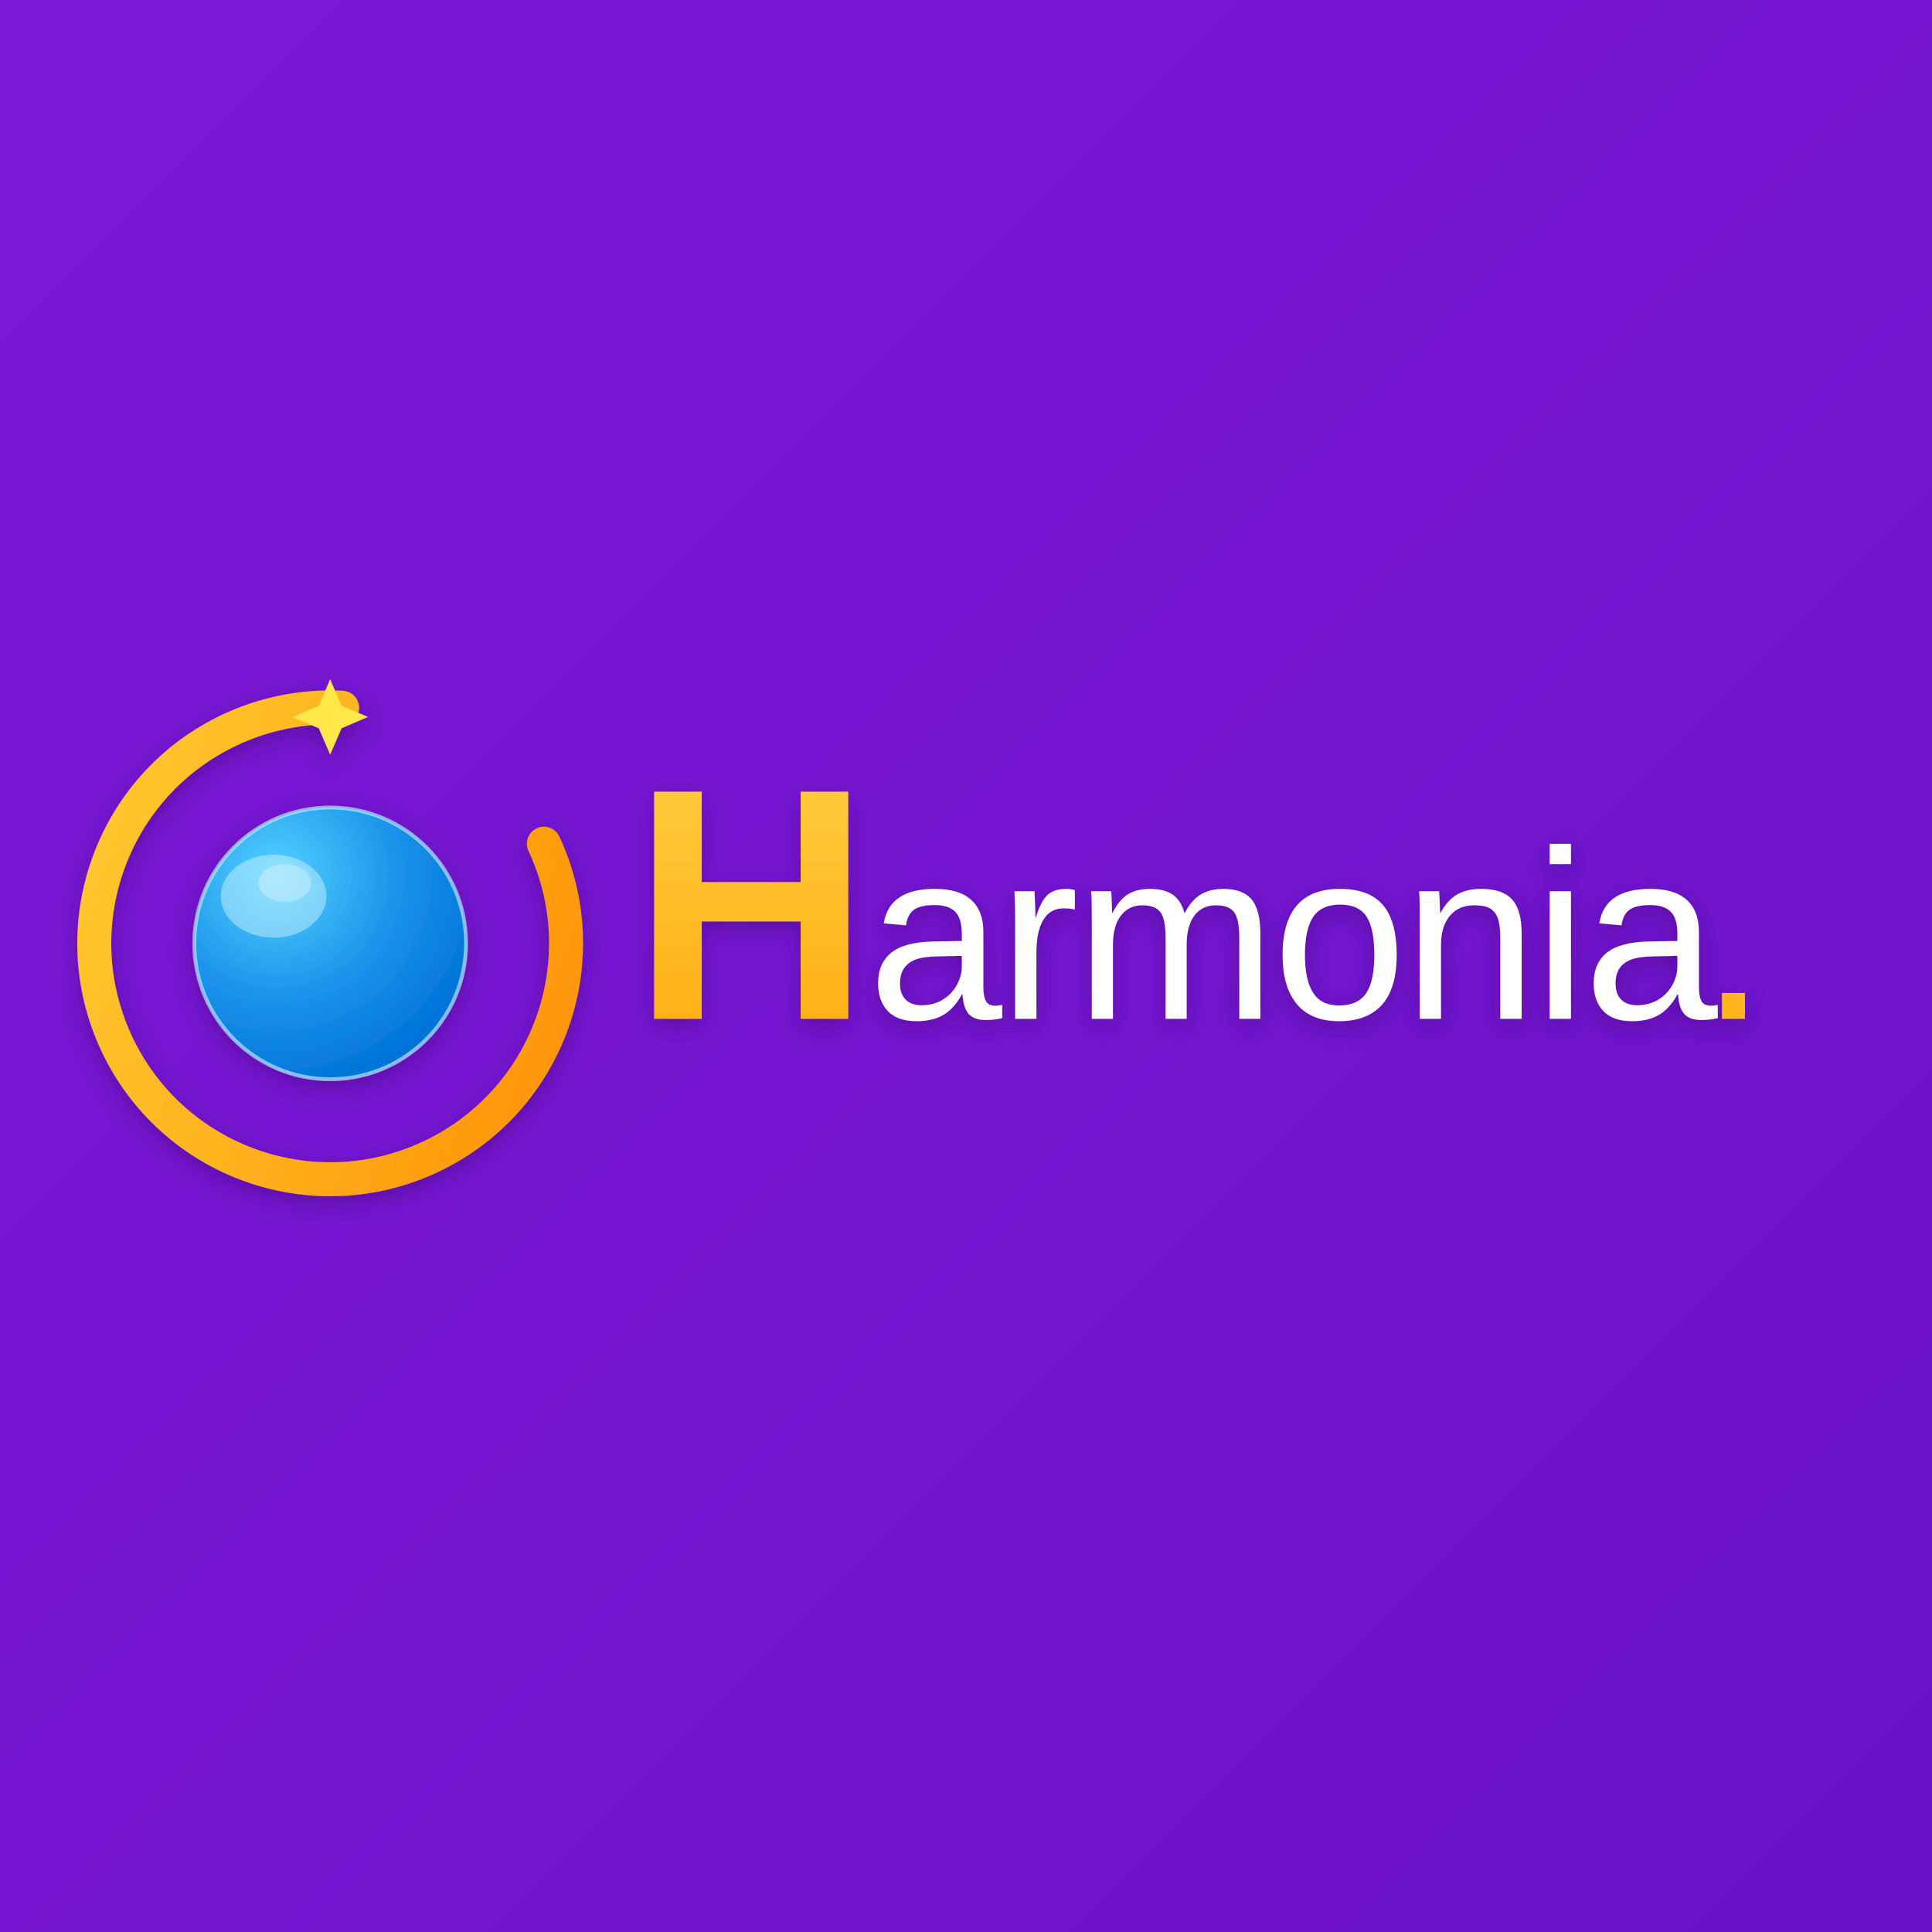
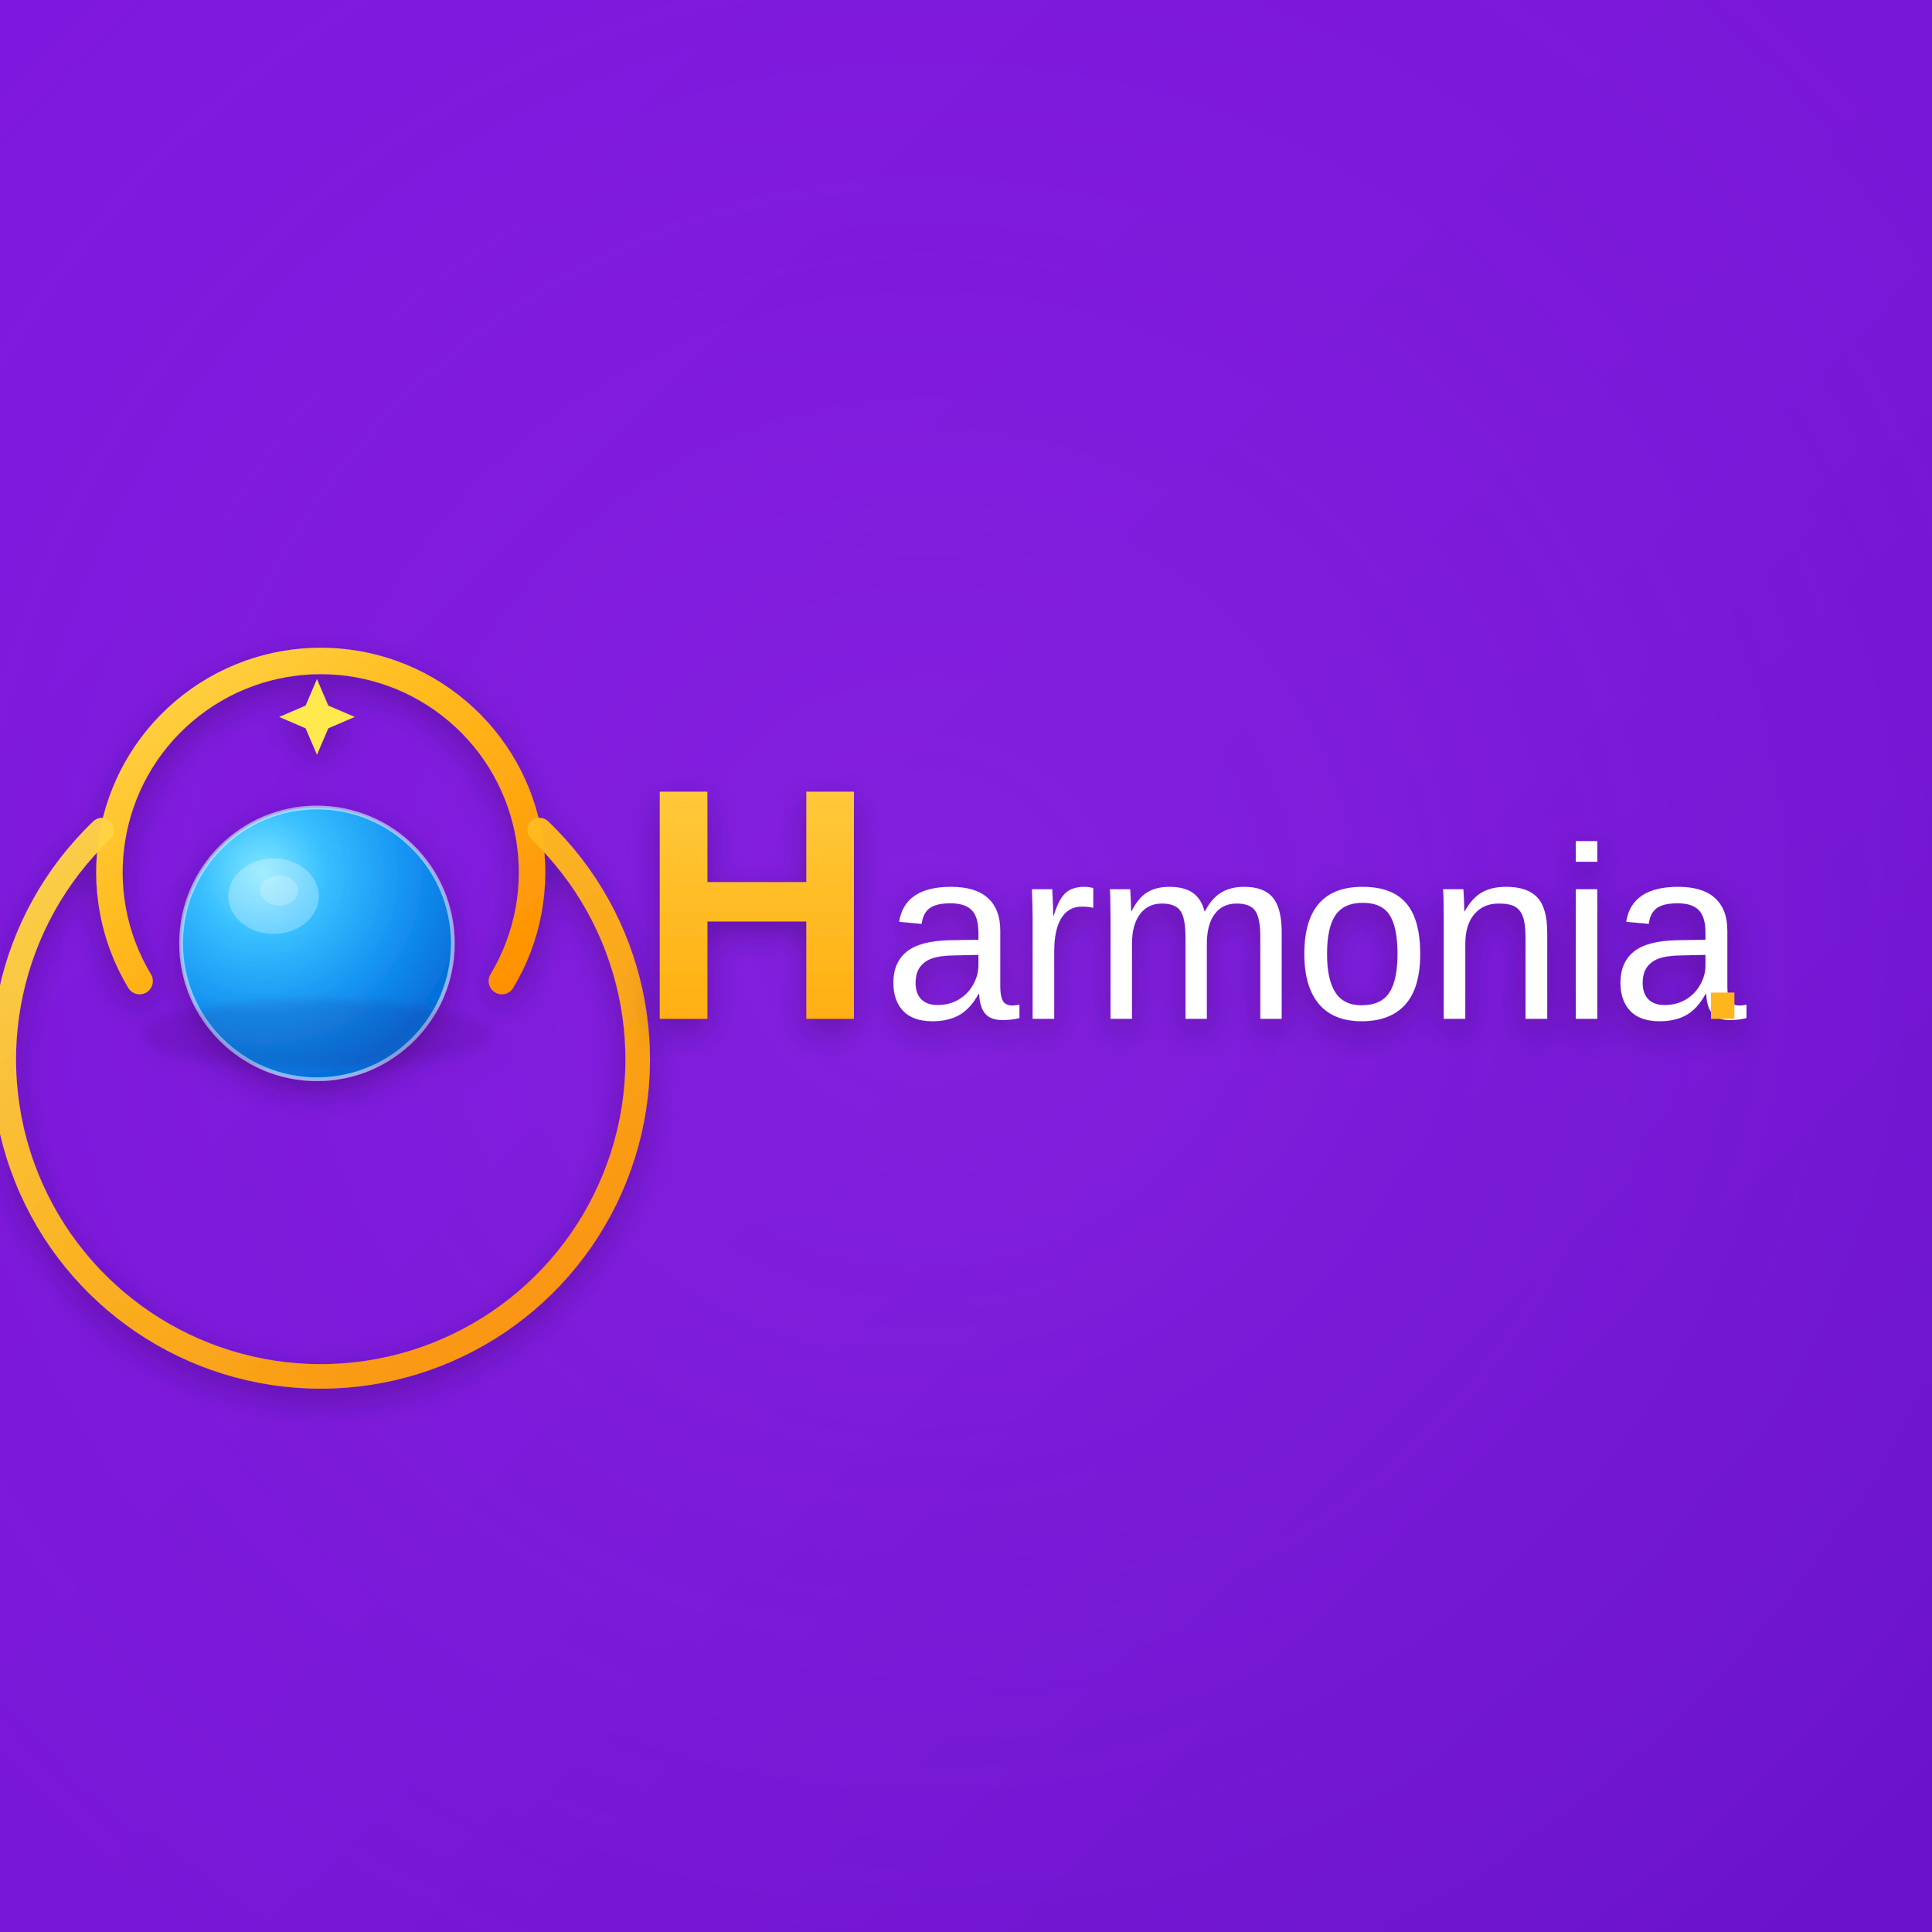
<svg xmlns="http://www.w3.org/2000/svg" width="1024" height="1024" viewBox="0 0 1024 1024">
  <defs>
-     <linearGradient id="bgGrad" x1="0" y1="0" x2="1" y2="1">
-       <stop offset="0%" stop-color="#7b18d6" />
-       <stop offset="55%" stop-color="#7415d0" />
-       <stop offset="100%" stop-color="#6a12c7" />
+     <linearGradient id="bg" x1="0" y1="0" x2="1" y2="1">
+       <stop offset="0%" stop-color="#7f18de" />
+       <stop offset="55%" stop-color="#7817d7" />
+       <stop offset="100%" stop-color="#6a13cb" />
    </linearGradient>
-     <linearGradient id="ringGrad" x1="0" y1="0" x2="1" y2="1">
-       <stop offset="0%" stop-color="#ffcb33" />
-       <stop offset="45%" stop-color="#ffb31f" />
-       <stop offset="100%" stop-color="#ff8d00" />
+     <radialGradient id="bgGlow" cx="48%" cy="48%" r="65%">
+       <stop offset="0%" stop-color="#b84cff" stop-opacity="0.16" />
+       <stop offset="45%" stop-color="#b84cff" stop-opacity="0.08" />
+       <stop offset="100%" stop-color="#b84cff" stop-opacity="0" />
+     </radialGradient>
+     <linearGradient id="ring" x1="0" y1="0" x2="1" y2="1">
+       <stop offset="0%" stop-color="#ffd84d" />
+       <stop offset="42%" stop-color="#ffbb1f" />
+       <stop offset="100%" stop-color="#ff8f00" />
    </linearGradient>
-     <radialGradient id="sphereGrad" cx="30%" cy="25%" r="80%">
-       <stop offset="0%" stop-color="#52d2ff" />
-       <stop offset="55%" stop-color="#1c94eb" />
-       <stop offset="100%" stop-color="#0073d8" />
+     <radialGradient id="sphere" cx="30%" cy="24%" r="78%">
+       <stop offset="0%" stop-color="#7fe6ff" />
+       <stop offset="30%" stop-color="#37bfff" />
+       <stop offset="70%" stop-color="#1491f1" />
+       <stop offset="100%" stop-color="#056fda" />
    </radialGradient>
-     <linearGradient id="hGrad" x1="0" y1="0" x2="0" y2="1">
+     <linearGradient id="hFill" x1="0" y1="0" x2="0" y2="1">
      <stop offset="0%" stop-color="#ffc93a" />
-       <stop offset="100%" stop-color="#ffb118" />
+       <stop offset="100%" stop-color="#ffaf11" />
    </linearGradient>
-     <filter id="softShadow" x="-30%" y="-30%" width="160%" height="160%">
-       <feDropShadow dx="0" dy="4" stdDeviation="6" flood-color="#2b0054" flood-opacity="0.35" />
+     <filter id="shadow" x="-30%" y="-30%" width="160%" height="160%">
+       <feDropShadow dx="0" dy="6" stdDeviation="8" flood-color="#260046" flood-opacity="0.35" />
+     </filter>
+     <filter id="soft" x="-30%" y="-30%" width="160%" height="160%">
+       <feGaussianBlur stdDeviation="2.2" />
    </filter>
  </defs>
-   <rect width="1024" height="1024" fill="url(#bgGrad)" />
-   <g filter="url(#softShadow)">
-     <circle cx="175" cy="500" r="125" fill="none" stroke="url(#ringGrad)" stroke-width="18" stroke-linecap="round" stroke-dasharray="650 150" transform="rotate(-25 175 500)" />
-     <circle cx="175" cy="500" r="72" fill="url(#sphereGrad)" />
-     <circle cx="175" cy="500" r="72" fill="none" stroke="#b9f2ff" stroke-opacity="0.65" stroke-width="2" />
-     <ellipse cx="145" cy="475" rx="28" ry="22" fill="#d6f7ff" opacity="0.45" />
-     <ellipse cx="151" cy="468" rx="14" ry="10" fill="#ffffff" opacity="0.28" />
-     <path d="M175 360              L181 374              L195 380              L181 386              L175 400              L169 386              L155 380              L169 374 Z" fill="#ffe64a" />
+   <rect width="1024" height="1024" fill="url(#bg)" />
+   <rect width="1024" height="1024" fill="url(#bgGlow)" />
+   <g filter="url(#shadow)" transform="translate(0,0)">
+     <path d="M 74 520              A 112 112 0 1 1 266 520" fill="none" stroke="url(#ring)" stroke-width="14" stroke-linecap="round" />
+     <path d="M 54 440              A 168 168 0 1 0 286 440" fill="none" stroke="url(#ring)" stroke-width="13" stroke-linecap="round" opacity="0.96" />
+     <circle cx="168" cy="500" r="72" fill="url(#sphere)" />
+     <circle cx="168" cy="500" r="72" fill="none" stroke="#d7f6ff" stroke-opacity="0.58" stroke-width="2" />
+     <ellipse cx="145" cy="475" rx="24" ry="20" fill="#ffffff" opacity="0.28" />
+     <ellipse cx="148" cy="472" rx="10" ry="8" fill="#ffffff" opacity="0.22" />
+     <path d="M168 360 L174 374 L188 380 L174 386 L168 400 L162 386 L148 380 L162 374 Z" fill="#ffe94d" />
+     <ellipse cx="168" cy="548" rx="92" ry="18" fill="#2e0058" opacity="0.12" filter="url(#soft)" />
  </g>
-   <g filter="url(#softShadow)">
-     <text x="335" y="540" font-family="Arial, Helvetica, sans-serif" font-size="175" font-weight="700" fill="url(#hGrad)" letter-spacing="-3">H</text>
-     <text x="460" y="540" font-family="Arial, Helvetica, sans-serif" font-size="128" font-weight="500" fill="#ffffff" letter-spacing="-2">armonia</text>
-     <text x="901" y="540" font-family="Arial, Helvetica, sans-serif" font-size="128" font-weight="500" fill="#ffb61d">.</text>
+   <g filter="url(#shadow)">
+     <text x="338" y="540" font-family="Poppins, Montserrat, Avenir Next, Arial, sans-serif" font-size="175" font-weight="700" fill="url(#hFill)" letter-spacing="-3">H</text>
+     <text x="468" y="540" font-family="Poppins, Montserrat, Avenir Next, Arial, sans-serif" font-size="130" font-weight="500" fill="#ffffff" letter-spacing="-2">armonia</text>
+     <text x="895" y="540" font-family="Poppins, Montserrat, Avenir Next, Arial, sans-serif" font-size="130" font-weight="500" fill="#ffb61d">.</text>
  </g>
</svg>
